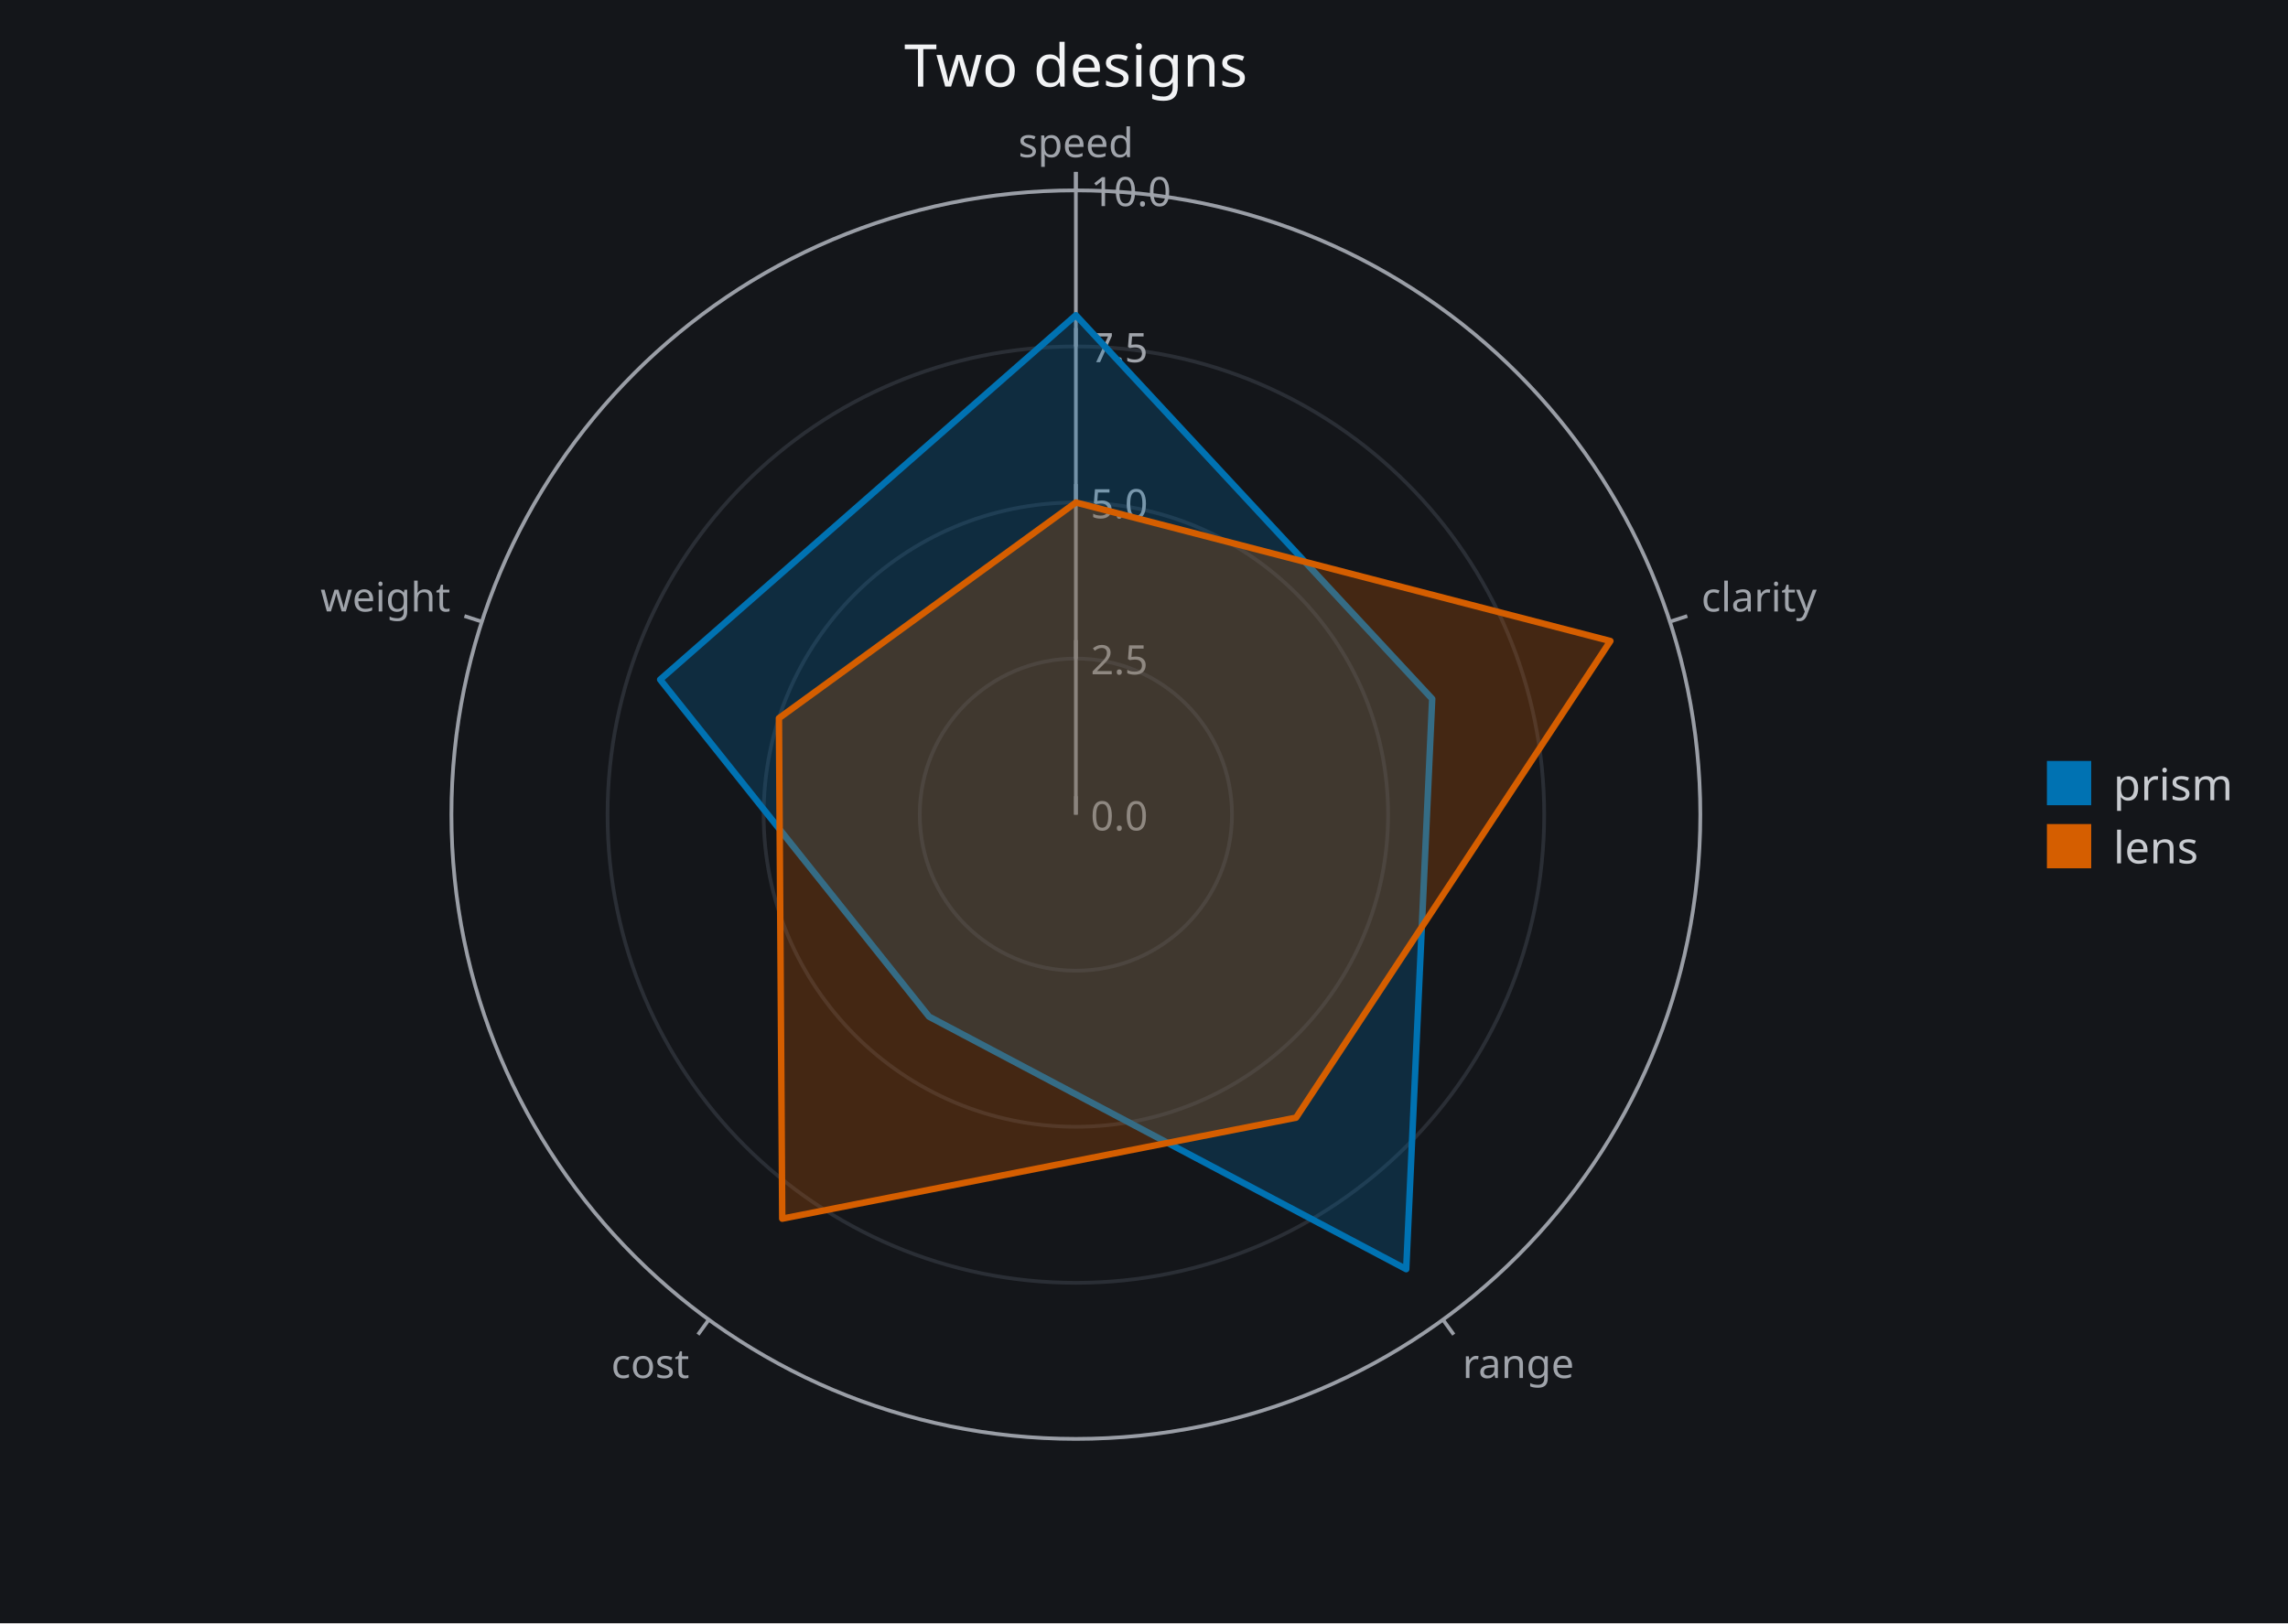
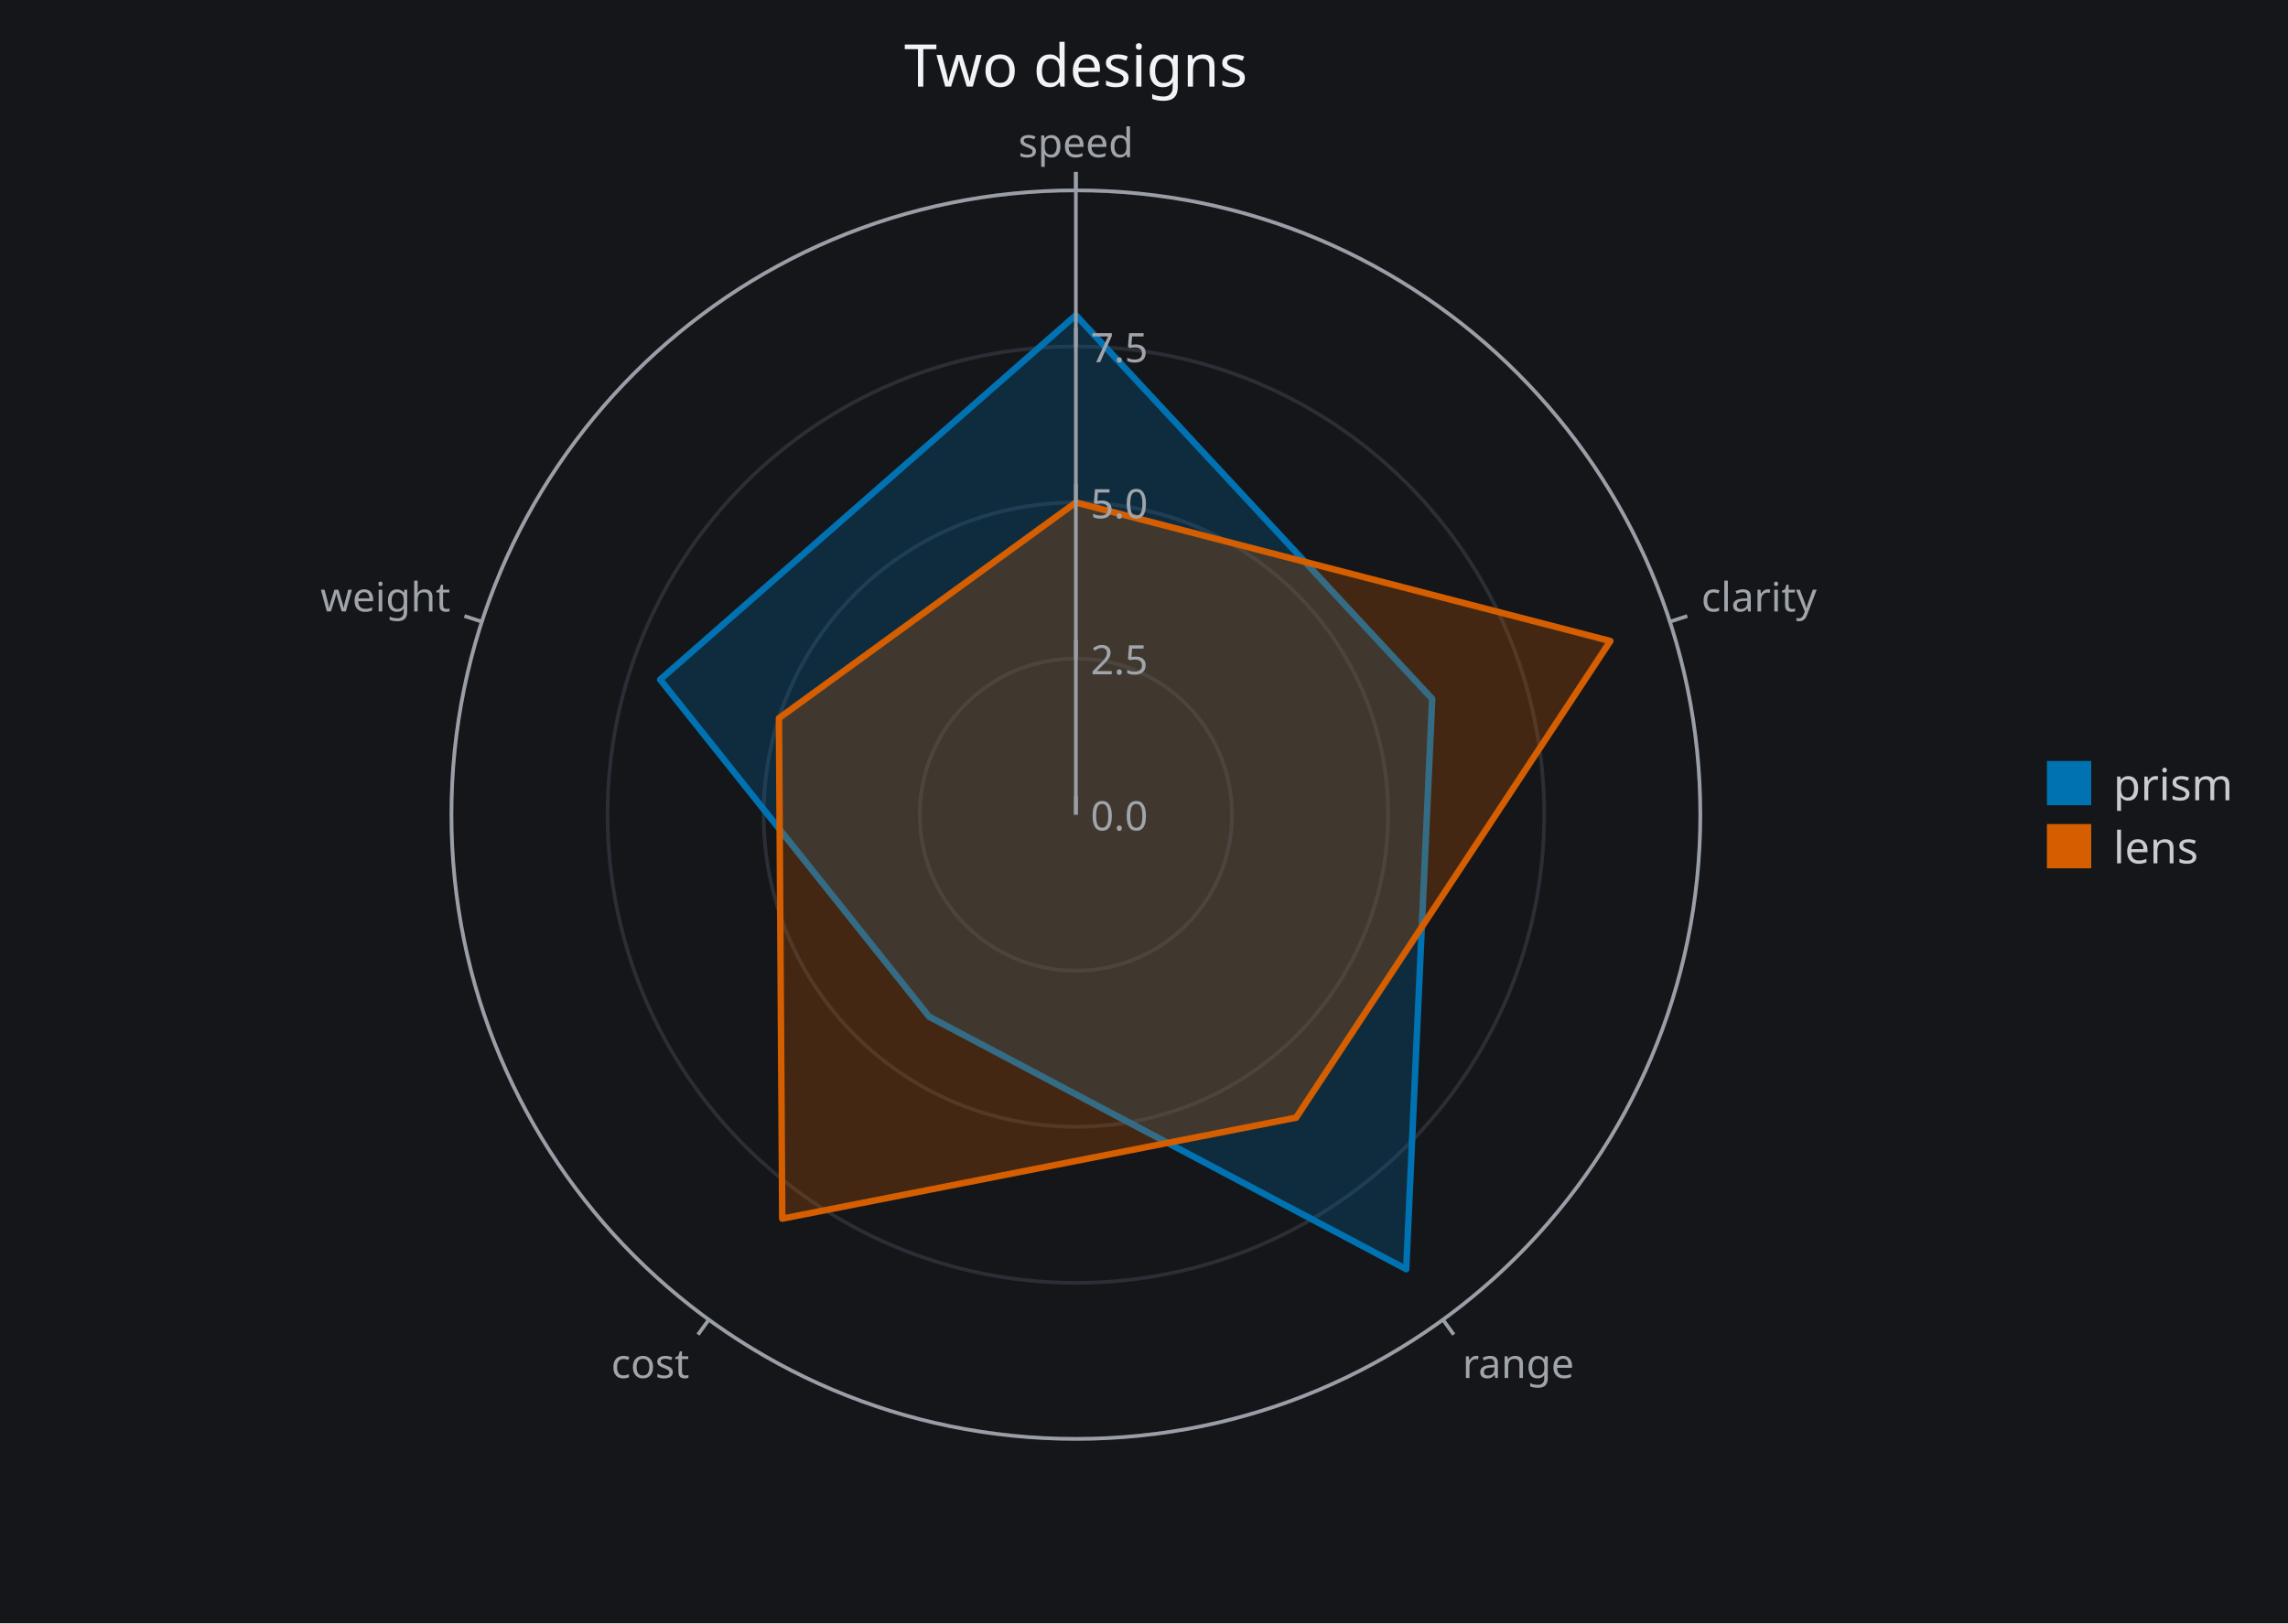
<svg xmlns="http://www.w3.org/2000/svg" width="620" height="440" viewBox="0 0 620 440" role="img" aria-labelledby="figure-title">
  <defs>
    <clipPath id="c1">
      <path d="M291.539,51.601 C384.992,51.601 460.75,127.36 460.75,220.812 C460.75,314.265 384.992,390.024 291.539,390.024 C198.086,390.024 122.328,314.265 122.328,220.812 C122.328,127.36 198.086,51.601 291.539,51.601 Z" />
    </clipPath>
  </defs>
  <path d="M0,0 L620,0 L620,440 L0,440 Z" fill="#14161a" />
  <path fill="none" d="M291.539,178.51 C314.902,178.51 333.842,197.449 333.842,220.812 C333.842,244.176 314.902,263.115 291.539,263.115 C268.176,263.115 249.236,244.176 249.236,220.812 C249.236,197.449 268.176,178.51 291.539,178.51 Z" stroke="#2a2e35" />
  <path fill="none" d="M291.539,136.207 C338.265,136.207 376.145,174.086 376.145,220.812 C376.145,267.539 338.265,305.418 291.539,305.418 C244.813,305.418 206.933,267.539 206.933,220.812 C206.933,174.086 244.813,136.207 291.539,136.207 Z" stroke="#2a2e35" />
  <path fill="none" d="M291.539,93.904 C361.629,93.904 418.447,150.723 418.447,220.812 C418.447,290.902 361.629,347.721 291.539,347.721 C221.449,347.721 164.631,290.902 164.631,220.812 C164.631,150.723 221.449,93.904 291.539,93.904 Z" stroke="#2a2e35" />
  <path fill="none" d="M291.539,51.601 C384.992,51.601 460.75,127.36 460.75,220.812 C460.75,314.265 384.992,390.024 291.539,390.024 C198.086,390.024 122.328,314.265 122.328,220.812 C122.328,127.36 198.086,51.601 291.539,51.601 Z" stroke="#2a2e35" />
+   <text x="291.539" y="23.488" font-family="sans-serif" font-size="16" text-anchor="middle" fill="#f2f3f5">Two designs</text>
+   <g clip-path="url(#c1)">
+     <path d="M291.539,85.443 L388.097,189.439 L381.053,344.018 L251.755,275.57 L178.888,184.21 L291.539,85.443 Z" fill="#0072b2" fill-opacity="0.25" />
+     <path fill="none" d="M291.539,85.443 L388.097,189.439 L381.053,344.018 L251.755,275.57 L178.888,184.21 L291.539,85.443 Z" stroke="#0072b2" stroke-width="1.75" stroke-linecap="round" stroke-linejoin="round" />
+     <path d="M291.539,136.207 L436.376,173.752 L351.215,302.949 L211.971,330.328 L211.074,194.668 L291.539,136.207 Z" fill="#d55e00" fill-opacity="0.25" />
+     <path fill="none" d="M291.539,136.207 L436.376,173.752 L351.215,302.949 L211.971,330.328 L211.074,194.668 L291.539,136.207 Z" stroke="#d55e00" stroke-width="1.75" stroke-linecap="round" stroke-linejoin="round" />
+   </g>
  <path fill="none" d="M291.539,51.601 C384.992,51.601 460.75,127.36 460.75,220.812 C460.75,314.265 384.992,390.024 291.539,390.024 C198.086,390.024 122.328,314.265 122.328,220.812 C122.328,127.36 198.086,51.601 291.539,51.601 Z" stroke="#9a9ea6" />
  <polyline fill="none" points="291.539,220.812 291.539,51.601" stroke="#9a9ea6" />
  <polyline fill="none" points="291.539,51.601 291.539,46.601" stroke="#9a9ea6" />
  <text x="291.539" y="42.601" font-family="sans-serif" font-size="11" text-anchor="middle" dominant-baseline="auto" fill="#a0a4ab">speed</text>
  <polyline fill="none" points="452.469,168.523 457.224,166.978" stroke="#9a9ea6" />
  <text x="461.028" y="165.742" font-family="sans-serif" font-size="11" dominant-baseline="auto" fill="#a0a4ab">clarity</text>
  <polyline fill="none" points="390.999,357.707 393.938,361.752" stroke="#9a9ea6" />
  <text x="396.289" y="364.988" font-family="sans-serif" font-size="11" dominant-baseline="hanging" fill="#a0a4ab">range</text>
  <polyline fill="none" points="192.079,357.707 189.14,361.752" stroke="#9a9ea6" />
  <text x="186.789" y="364.988" font-family="sans-serif" font-size="11" text-anchor="end" dominant-baseline="hanging" fill="#a0a4ab">cost</text>
  <polyline fill="none" points="130.61,168.523 125.854,166.978" stroke="#9a9ea6" />
  <text x="122.05" y="165.742" font-family="sans-serif" font-size="11" text-anchor="end" dominant-baseline="auto" fill="#a0a4ab">weight</text>
  <polyline fill="none" points="291.539,220.812 291.539,215.812" stroke="#9a9ea6" />
  <text x="295.539" y="220.812" font-family="sans-serif" font-size="11" dominant-baseline="central" fill="#a0a4ab">0.0</text>
  <polyline fill="none" points="291.539,178.51 291.539,173.51" stroke="#9a9ea6" />
  <text x="295.539" y="178.51" font-family="sans-serif" font-size="11" dominant-baseline="central" fill="#a0a4ab">2.5</text>
  <polyline fill="none" points="291.539,136.207 291.539,131.207" stroke="#9a9ea6" />
  <text x="295.539" y="136.207" font-family="sans-serif" font-size="11" dominant-baseline="central" fill="#a0a4ab">5.0</text>
  <polyline fill="none" points="291.539,93.904 291.539,88.904" stroke="#9a9ea6" />
  <text x="295.539" y="93.904" font-family="sans-serif" font-size="11" dominant-baseline="central" fill="#a0a4ab">7.5</text>
  <polyline fill="none" points="291.539,51.601 291.539,46.601" stroke="#9a9ea6" />
-   <text x="295.539" y="51.601" font-family="sans-serif" font-size="11" dominant-baseline="central" fill="#a0a4ab">10.0</text>
-   <text x="291.539" y="23.488" font-family="sans-serif" font-size="16" text-anchor="middle" fill="#f2f3f5">Two designs</text>
-   <g clip-path="url(#c1)">
-     <path d="M291.539,85.443 L388.097,189.439 L381.053,344.018 L251.755,275.57 L178.888,184.21 L291.539,85.443 Z" fill="#0072b2" fill-opacity="0.25" />
-     <path fill="none" d="M291.539,85.443 L388.097,189.439 L381.053,344.018 L251.755,275.57 L178.888,184.21 L291.539,85.443 Z" stroke="#0072b2" stroke-width="1.75" stroke-linecap="round" stroke-linejoin="round" />
-     <path d="M291.539,136.207 L436.376,173.752 L351.215,302.949 L211.971,330.328 L211.074,194.668 L291.539,136.207 Z" fill="#d55e00" fill-opacity="0.25" />
-     <path fill="none" d="M291.539,136.207 L436.376,173.752 L351.215,302.949 L211.971,330.328 L211.074,194.668 L291.539,136.207 Z" stroke="#d55e00" stroke-width="1.75" stroke-linecap="round" stroke-linejoin="round" />
-   </g>
  <path d="M554.672,206.262 L566.672,206.262 L566.672,218.262 L554.672,218.262 Z" fill="#0072b2" />
  <text x="572.672" y="212.262" font-family="sans-serif" font-size="12" dominant-baseline="central" fill="#c8cbd0">prism</text>
  <path d="M554.672,223.363 L566.672,223.363 L566.672,235.363 L554.672,235.363 Z" fill="#d55e00" />
  <text x="572.672" y="229.363" font-family="sans-serif" font-size="12" dominant-baseline="central" fill="#c8cbd0">lens</text>
</svg>
